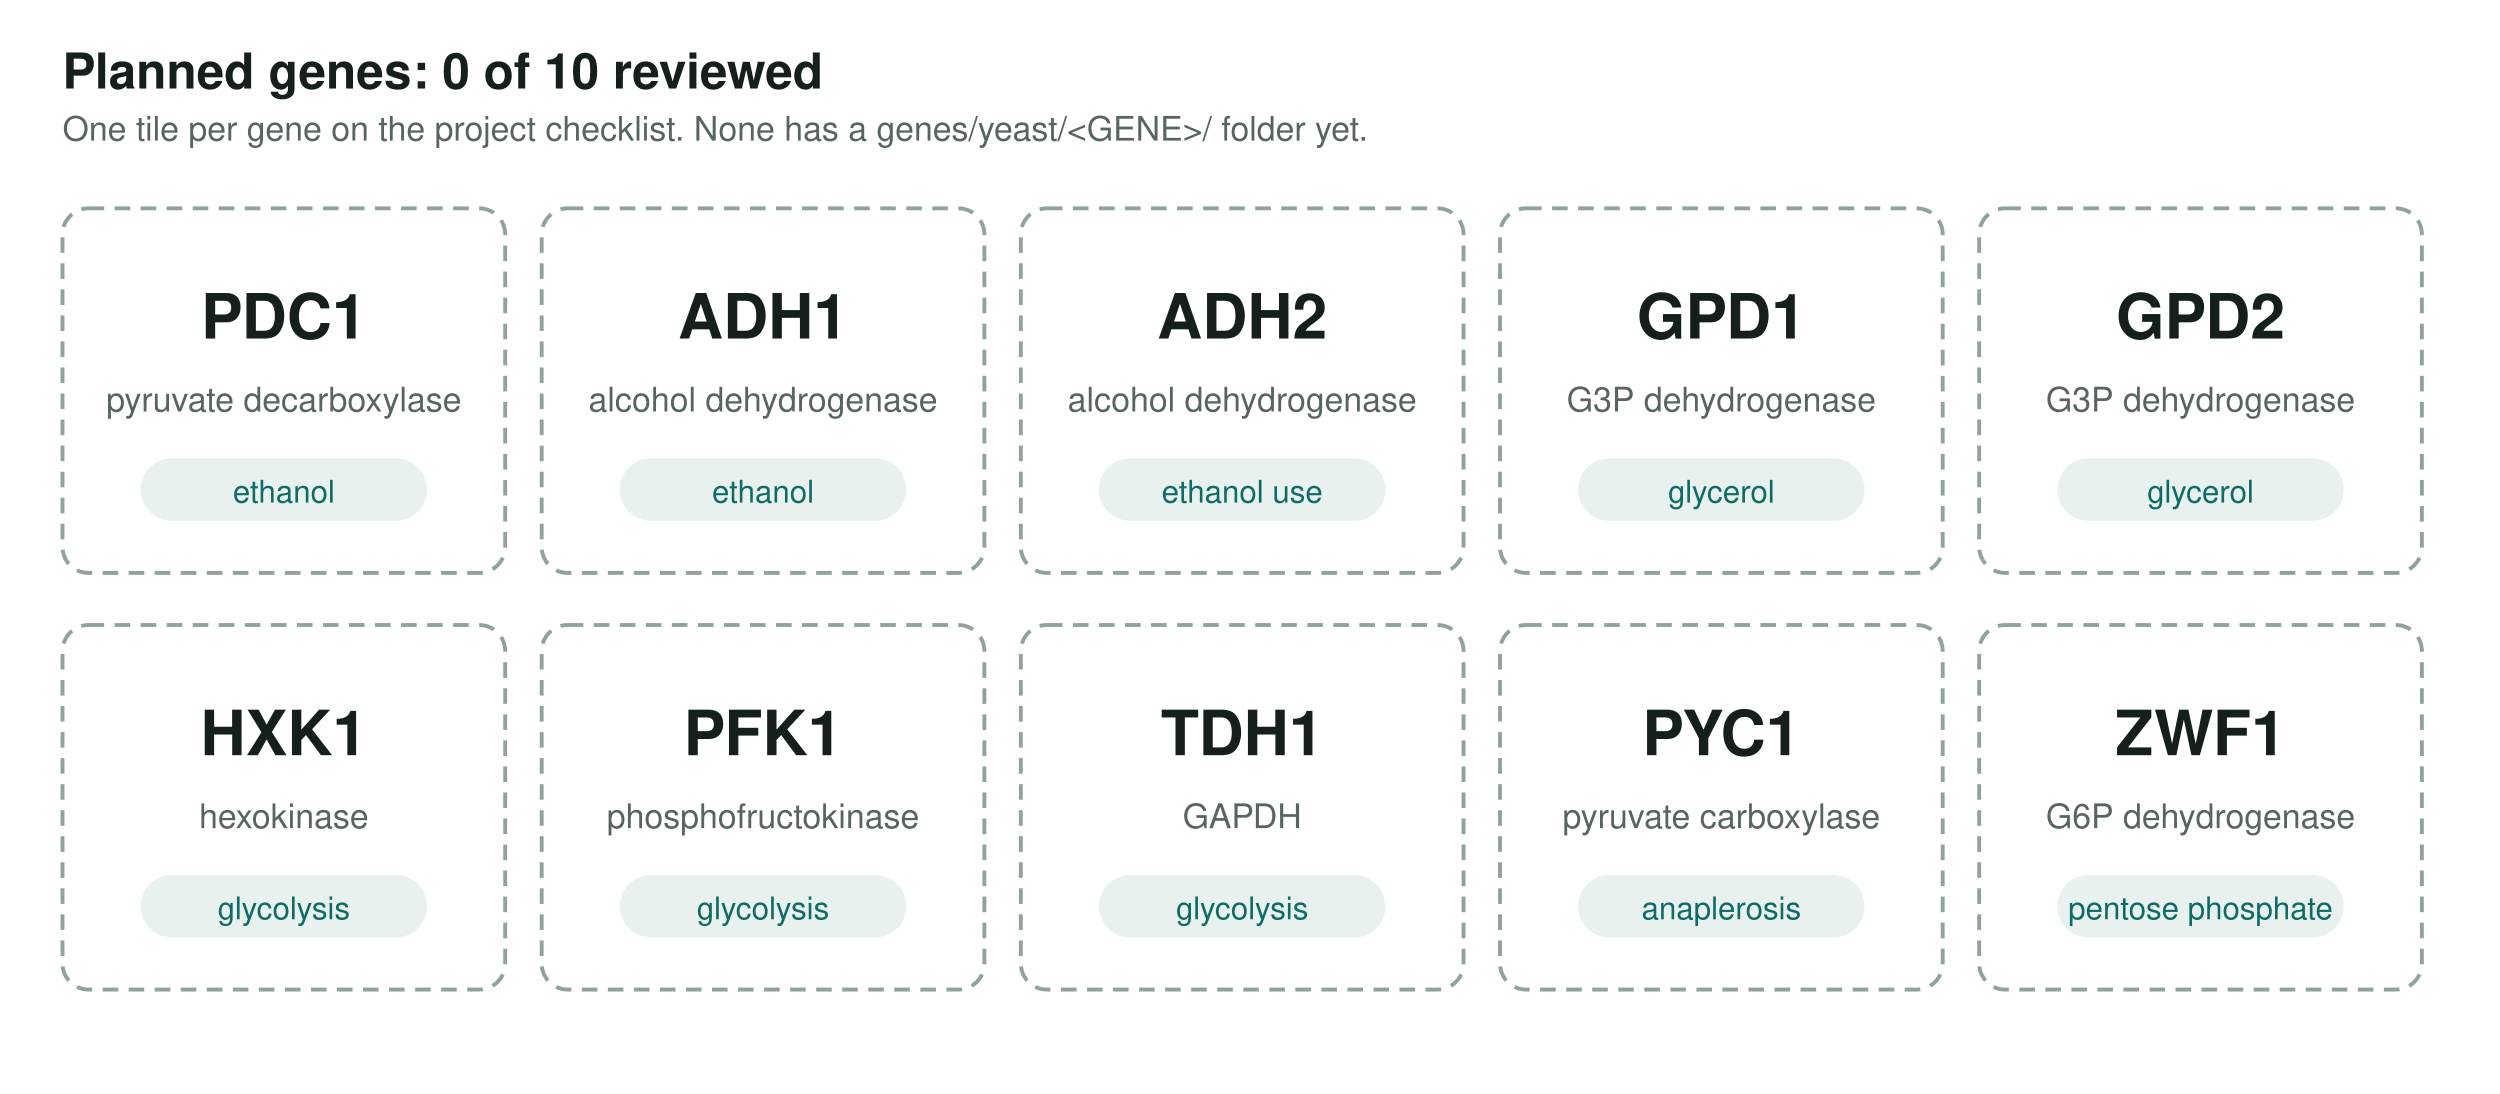
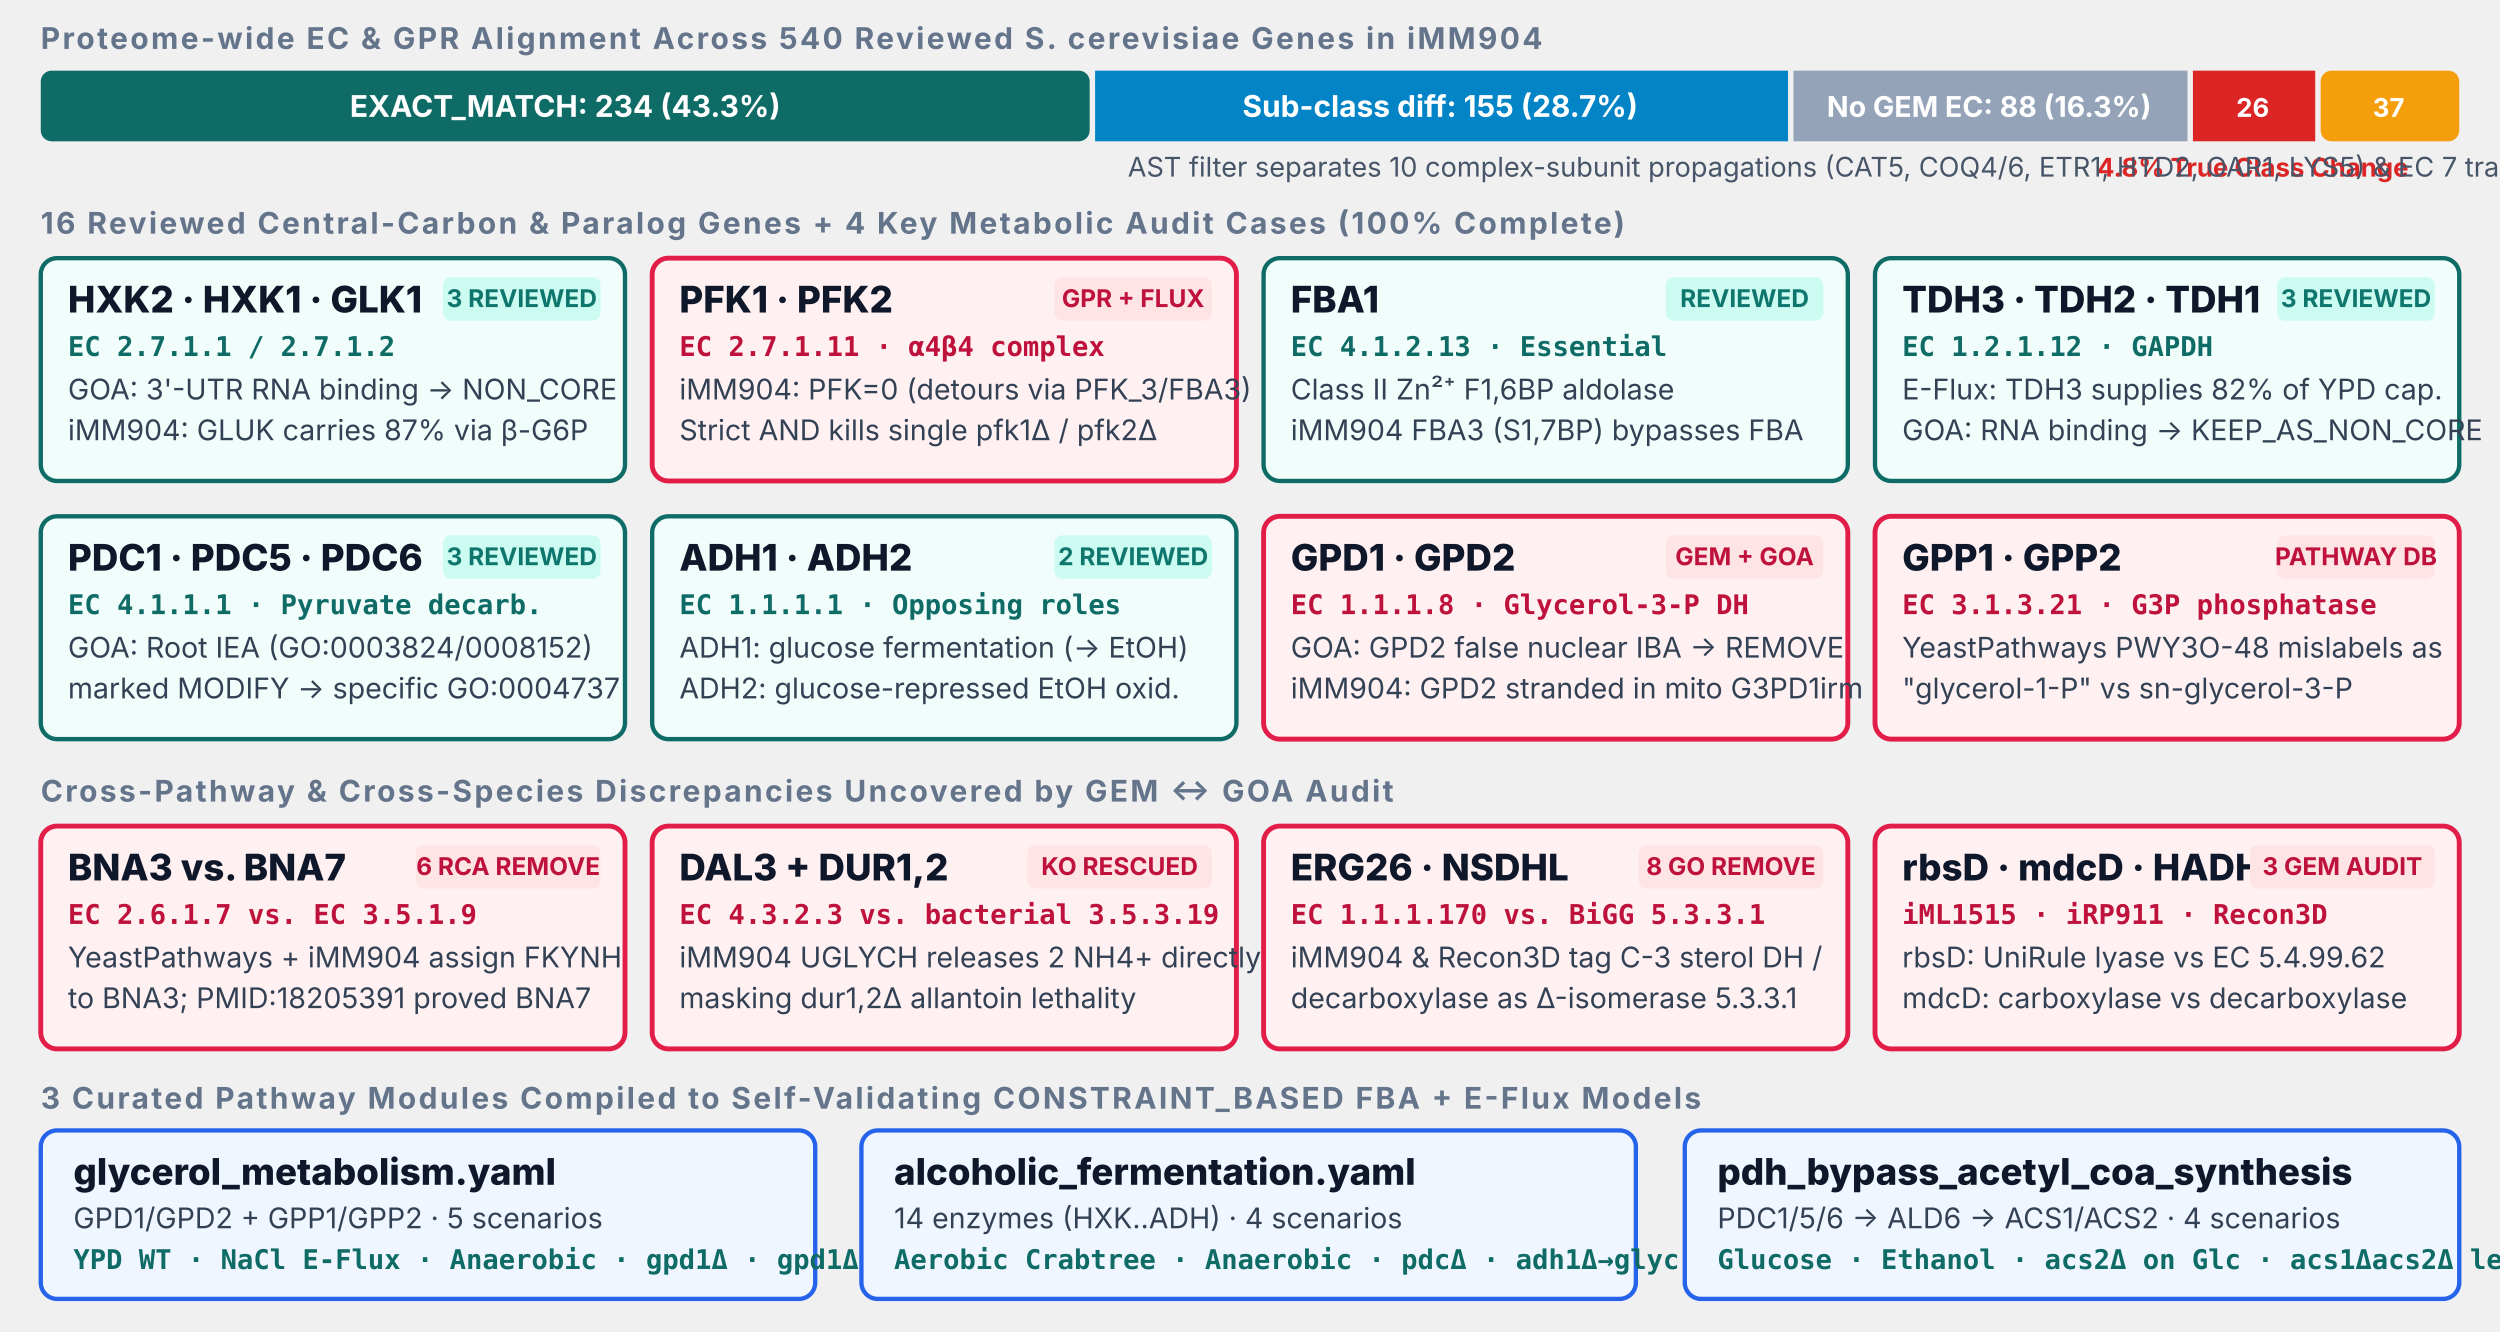
- <svg xmlns="http://www.w3.org/2000/svg" viewBox="0 0 960 420" width="960" height="420" font-family="Helvetica, Arial, sans-serif">
-   <rect width="960" height="420" fill="#ffffff" />
-   <text x="24" y="34" font-size="19" font-weight="bold" fill="#15201e">Planned genes: 0 of 10 reviewed</text>
-   <text x="24" y="54" font-size="13" fill="#56655f">One tile per gene on the project checklist. None has a genes/yeast/&lt;GENE&gt;/ folder yet.</text>
-   <rect x="24" y="80" width="170" height="140" rx="10" fill="#ffffff" stroke="#8fa39c" stroke-width="1.5" stroke-dasharray="6 4" />
-   <text x="109" y="130" font-size="24" font-weight="bold" text-anchor="middle" fill="#15201e">PDC1</text>
-   <text x="109" y="158" font-size="13" text-anchor="middle" fill="#56655f">pyruvate decarboxylase</text>
-   <rect x="54" y="176" width="110" height="24" rx="12" fill="#e8f1ee" />
-   <text x="109" y="193" font-size="12" text-anchor="middle" fill="#0e6b66">ethanol</text>
-   <rect x="208" y="80" width="170" height="140" rx="10" fill="#ffffff" stroke="#8fa39c" stroke-width="1.5" stroke-dasharray="6 4" />
-   <text x="293" y="130" font-size="24" font-weight="bold" text-anchor="middle" fill="#15201e">ADH1</text>
-   <text x="293" y="158" font-size="13" text-anchor="middle" fill="#56655f">alcohol dehydrogenase</text>
-   <rect x="238" y="176" width="110" height="24" rx="12" fill="#e8f1ee" />
-   <text x="293" y="193" font-size="12" text-anchor="middle" fill="#0e6b66">ethanol</text>
-   <rect x="392" y="80" width="170" height="140" rx="10" fill="#ffffff" stroke="#8fa39c" stroke-width="1.5" stroke-dasharray="6 4" />
-   <text x="477" y="130" font-size="24" font-weight="bold" text-anchor="middle" fill="#15201e">ADH2</text>
-   <text x="477" y="158" font-size="13" text-anchor="middle" fill="#56655f">alcohol dehydrogenase</text>
-   <rect x="422" y="176" width="110" height="24" rx="12" fill="#e8f1ee" />
-   <text x="477" y="193" font-size="12" text-anchor="middle" fill="#0e6b66">ethanol use</text>
-   <rect x="576" y="80" width="170" height="140" rx="10" fill="#ffffff" stroke="#8fa39c" stroke-width="1.5" stroke-dasharray="6 4" />
-   <text x="661" y="130" font-size="24" font-weight="bold" text-anchor="middle" fill="#15201e">GPD1</text>
-   <text x="661" y="158" font-size="13" text-anchor="middle" fill="#56655f">G3P dehydrogenase</text>
-   <rect x="606" y="176" width="110" height="24" rx="12" fill="#e8f1ee" />
-   <text x="661" y="193" font-size="12" text-anchor="middle" fill="#0e6b66">glycerol</text>
-   <rect x="760" y="80" width="170" height="140" rx="10" fill="#ffffff" stroke="#8fa39c" stroke-width="1.5" stroke-dasharray="6 4" />
-   <text x="845" y="130" font-size="24" font-weight="bold" text-anchor="middle" fill="#15201e">GPD2</text>
-   <text x="845" y="158" font-size="13" text-anchor="middle" fill="#56655f">G3P dehydrogenase</text>
-   <rect x="790" y="176" width="110" height="24" rx="12" fill="#e8f1ee" />
-   <text x="845" y="193" font-size="12" text-anchor="middle" fill="#0e6b66">glycerol</text>
-   <rect x="24" y="240" width="170" height="140" rx="10" fill="#ffffff" stroke="#8fa39c" stroke-width="1.5" stroke-dasharray="6 4" />
-   <text x="109" y="290" font-size="24" font-weight="bold" text-anchor="middle" fill="#15201e">HXK1</text>
-   <text x="109" y="318" font-size="13" text-anchor="middle" fill="#56655f">hexokinase</text>
-   <rect x="54" y="336" width="110" height="24" rx="12" fill="#e8f1ee" />
-   <text x="109" y="353" font-size="12" text-anchor="middle" fill="#0e6b66">glycolysis</text>
-   <rect x="208" y="240" width="170" height="140" rx="10" fill="#ffffff" stroke="#8fa39c" stroke-width="1.5" stroke-dasharray="6 4" />
-   <text x="293" y="290" font-size="24" font-weight="bold" text-anchor="middle" fill="#15201e">PFK1</text>
-   <text x="293" y="318" font-size="13" text-anchor="middle" fill="#56655f">phosphofructokinase</text>
-   <rect x="238" y="336" width="110" height="24" rx="12" fill="#e8f1ee" />
-   <text x="293" y="353" font-size="12" text-anchor="middle" fill="#0e6b66">glycolysis</text>
-   <rect x="392" y="240" width="170" height="140" rx="10" fill="#ffffff" stroke="#8fa39c" stroke-width="1.5" stroke-dasharray="6 4" />
-   <text x="477" y="290" font-size="24" font-weight="bold" text-anchor="middle" fill="#15201e">TDH1</text>
-   <text x="477" y="318" font-size="13" text-anchor="middle" fill="#56655f">GAPDH</text>
-   <rect x="422" y="336" width="110" height="24" rx="12" fill="#e8f1ee" />
-   <text x="477" y="353" font-size="12" text-anchor="middle" fill="#0e6b66">glycolysis</text>
-   <rect x="576" y="240" width="170" height="140" rx="10" fill="#ffffff" stroke="#8fa39c" stroke-width="1.5" stroke-dasharray="6 4" />
-   <text x="661" y="290" font-size="24" font-weight="bold" text-anchor="middle" fill="#15201e">PYC1</text>
-   <text x="661" y="318" font-size="13" text-anchor="middle" fill="#56655f">pyruvate carboxylase</text>
-   <rect x="606" y="336" width="110" height="24" rx="12" fill="#e8f1ee" />
-   <text x="661" y="353" font-size="12" text-anchor="middle" fill="#0e6b66">anaplerosis</text>
-   <rect x="760" y="240" width="170" height="140" rx="10" fill="#ffffff" stroke="#8fa39c" stroke-width="1.5" stroke-dasharray="6 4" />
-   <text x="845" y="290" font-size="24" font-weight="bold" text-anchor="middle" fill="#15201e">ZWF1</text>
-   <text x="845" y="318" font-size="13" text-anchor="middle" fill="#56655f">G6P dehydrogenase</text>
-   <rect x="790" y="336" width="110" height="24" rx="12" fill="#e8f1ee" />
-   <text x="845" y="353" font-size="12" text-anchor="middle" fill="#0e6b66">pentose phosphate</text>
+ <svg xmlns="http://www.w3.org/2000/svg" viewBox="0 0 920 490" font-family="-apple-system, BlinkMacSystemFont, 'Segoe UI', sans-serif">
+   <style>
+     .hdr { font-size: 11px; font-weight: 700; fill: #64748b; letter-spacing: 0.08em; text-transform: uppercase; }
+     .card-ok { fill: #f0fdfa; stroke: #0e6b66; stroke-width: 1.6; rx: 6; }
+     .card-fix { fill: #fff1f2; stroke: #e11d48; stroke-width: 1.8; rx: 6; }
+     .card-mod { fill: #eff6ff; stroke: #2563eb; stroke-width: 1.6; rx: 6; }
+     .sym { font-size: 13.5px; font-weight: 800; fill: #0f172a; }
+     .ec { font-size: 10px; fill: #0e6b66; font-family: 'SF Mono', Menlo, monospace; font-weight: 700; }
+     .ec-warn { font-size: 10px; fill: #be123c; font-family: 'SF Mono', Menlo, monospace; font-weight: 700; }
+     .role { font-size: 10.5px; fill: #334155; }
+     .tag-ok { fill: #ccfbf1; rx: 3; }
+     .tag-ok-txt { font-size: 9px; font-weight: 700; fill: #0f766e; text-anchor: middle; }
+     .tag-fix { fill: #ffe4e6; rx: 3; }
+     .tag-fix-txt { font-size: 9px; font-weight: 700; fill: #be123c; text-anchor: middle; }
+     .bar-lbl { font-size: 11px; font-weight: 600; fill: #1e293b; }
+     .bar-num { font-size: 11px; font-weight: 700; fill: #0f172a; font-family: 'SF Mono', Menlo, monospace; }
+   </style>
+   <text x="15" y="18" class="hdr">Proteome-wide EC &amp; GPR Alignment Across 540 Reviewed S. cerevisiae Genes in iMM904</text>
+   <g transform="translate(15, 26)">
+     <rect x="0" y="0" width="386" height="26" fill="#0e6b66" rx="4" />
+     <text x="193" y="17" font-size="11" font-weight="700" fill="#ffffff" text-anchor="middle">EXACT_MATCH: 234 (43.3%)</text>
+     <rect x="388" y="0" width="255" height="26" fill="#0284c7" />
+     <text x="515" y="17" font-size="11" font-weight="700" fill="#ffffff" text-anchor="middle">Sub-class diff: 155 (28.7%)</text>
+     <rect x="645" y="0" width="145" height="26" fill="#94a3b8" />
+     <text x="717" y="17" font-size="10.5" font-weight="700" fill="#ffffff" text-anchor="middle">No GEM EC: 88 (16.3%)</text>
+     <rect x="792" y="0" width="45" height="26" fill="#dc2626" />
+     <text x="814" y="17" font-size="9.5" font-weight="700" fill="#ffffff" text-anchor="middle">26</text>
+     <rect x="839" y="0" width="51" height="26" fill="#f59e0b" rx="4" />
+     <text x="864" y="17" font-size="9.5" font-weight="700" fill="#ffffff" text-anchor="middle">37</text>
+     <text x="814" y="39" font-size="9.5" font-weight="700" fill="#dc2626" text-anchor="middle">4.8% True Class Change</text>
+     <text x="400" y="39" font-size="10" fill="#475569">AST filter separates 10 complex-subunit propagations (CAT5, COQ4/6, ETR1, HTD2, OAR1, LYS5) &amp; EC 7 translocases from 26 true top-level EC conflicts</text>
+   </g>
+   <text x="15" y="86" class="hdr">16 Reviewed Central-Carbon &amp; Paralog Genes + 4 Key Metabolic Audit Cases (100% Complete)</text>
+   <g transform="translate(15, 95)">
+     <rect width="215" height="82" class="card-ok" />
+     <text x="10" y="20" class="sym">HXK2 · HXK1 · GLK1</text>
+     <rect x="148" y="7" width="58" height="16" class="tag-ok" />
+     <text x="177" y="18" class="tag-ok-txt">3 REVIEWED</text>
+     <text x="10" y="36" class="ec">EC 2.7.1.1 / 2.7.1.2</text>
+     <text x="10" y="52" class="role">GOA: 3'-UTR RNA binding → NON_CORE</text>
+     <text x="10" y="67" class="role">iMM904: GLUK carries 87% via β-G6P</text>
+   </g>
+   <g transform="translate(240, 95)">
+     <rect width="215" height="82" class="card-fix" />
+     <text x="10" y="20" class="sym">PFK1 · PFK2</text>
+     <rect x="148" y="7" width="58" height="16" class="tag-fix" />
+     <text x="177" y="18" class="tag-fix-txt">GPR + FLUX</text>
+     <text x="10" y="36" class="ec-warn">EC 2.7.1.11 · α4β4 complex</text>
+     <text x="10" y="52" class="role">iMM904: PFK=0 (detours via PFK_3/FBA3)</text>
+     <text x="10" y="67" class="role">Strict AND kills single pfk1Δ / pfk2Δ</text>
+   </g>
+   <g transform="translate(465, 95)">
+     <rect width="215" height="82" class="card-ok" />
+     <text x="10" y="20" class="sym">FBA1</text>
+     <rect x="148" y="7" width="58" height="16" class="tag-ok" />
+     <text x="177" y="18" class="tag-ok-txt">REVIEWED</text>
+     <text x="10" y="36" class="ec">EC 4.1.2.13 · Essential</text>
+     <text x="10" y="52" class="role">Class II Zn²⁺ F1,6BP aldolase</text>
+     <text x="10" y="67" class="role">iMM904 FBA3 (S1,7BP) bypasses FBA</text>
+   </g>
+   <g transform="translate(690, 95)">
+     <rect width="215" height="82" class="card-ok" />
+     <text x="10" y="20" class="sym">TDH3 · TDH2 · TDH1</text>
+     <rect x="148" y="7" width="58" height="16" class="tag-ok" />
+     <text x="177" y="18" class="tag-ok-txt">3 REVIEWED</text>
+     <text x="10" y="36" class="ec">EC 1.2.1.12 · GAPDH</text>
+     <text x="10" y="52" class="role">E-Flux: TDH3 supplies 82% of YPD cap.</text>
+     <text x="10" y="67" class="role">GOA: RNA binding → KEEP_AS_NON_CORE</text>
+   </g>
+   <g transform="translate(15, 190)">
+     <rect width="215" height="82" class="card-ok" />
+     <text x="10" y="20" class="sym">PDC1 · PDC5 · PDC6</text>
+     <rect x="148" y="7" width="58" height="16" class="tag-ok" />
+     <text x="177" y="18" class="tag-ok-txt">3 REVIEWED</text>
+     <text x="10" y="36" class="ec">EC 4.1.1.1 · Pyruvate decarb.</text>
+     <text x="10" y="52" class="role">GOA: Root IEA (GO:0003824/0008152)</text>
+     <text x="10" y="67" class="role">marked MODIFY → specific GO:0004737</text>
+   </g>
+   <g transform="translate(240, 190)">
+     <rect width="215" height="82" class="card-ok" />
+     <text x="10" y="20" class="sym">ADH1 · ADH2</text>
+     <rect x="148" y="7" width="58" height="16" class="tag-ok" />
+     <text x="177" y="18" class="tag-ok-txt">2 REVIEWED</text>
+     <text x="10" y="36" class="ec">EC 1.1.1.1 · Opposing roles</text>
+     <text x="10" y="52" class="role">ADH1: glucose fermentation (→ EtOH)</text>
+     <text x="10" y="67" class="role">ADH2: glucose-repressed EtOH oxid.</text>
+   </g>
+   <g transform="translate(465, 190)">
+     <rect width="215" height="82" class="card-fix" />
+     <text x="10" y="20" class="sym">GPD1 · GPD2</text>
+     <rect x="148" y="7" width="58" height="16" class="tag-fix" />
+     <text x="177" y="18" class="tag-fix-txt">GEM + GOA</text>
+     <text x="10" y="36" class="ec-warn">EC 1.1.1.8 · Glycerol-3-P DH</text>
+     <text x="10" y="52" class="role">GOA: GPD2 false nuclear IBA → REMOVE</text>
+     <text x="10" y="67" class="role">iMM904: GPD2 stranded in mito G3PD1irm</text>
+   </g>
+   <g transform="translate(690, 190)">
+     <rect width="215" height="82" class="card-fix" />
+     <text x="10" y="20" class="sym">GPP1 · GPP2</text>
+     <rect x="148" y="7" width="58" height="16" class="tag-fix" />
+     <text x="177" y="18" class="tag-fix-txt">PATHWAY DB</text>
+     <text x="10" y="36" class="ec-warn">EC 3.1.3.21 · G3P phosphatase</text>
+     <text x="10" y="52" class="role">YeastPathways PWY3O-48 mislabels as</text>
+     <text x="10" y="67" class="role">"glycerol-1-P" vs sn-glycerol-3-P</text>
+   </g>
+   <text x="15" y="295" class="hdr">Cross-Pathway &amp; Cross-Species Discrepancies Uncovered by GEM ↔ GOA Audit</text>
+   <g transform="translate(15, 304)">
+     <rect width="215" height="82" class="card-fix" />
+     <text x="10" y="20" class="sym">BNA3 vs. BNA7</text>
+     <rect x="138" y="7" width="68" height="16" class="tag-fix" />
+     <text x="172" y="18" class="tag-fix-txt">6 RCA REMOVE</text>
+     <text x="10" y="36" class="ec-warn">EC 2.6.1.7 vs. EC 3.5.1.9</text>
+     <text x="10" y="52" class="role">YeastPathways + iMM904 assign FKYNH</text>
+     <text x="10" y="67" class="role">to BNA3; PMID:18205391 proved BNA7</text>
+   </g>
+   <g transform="translate(240, 304)">
+     <rect width="215" height="82" class="card-fix" />
+     <text x="10" y="20" class="sym">DAL3 + DUR1,2</text>
+     <rect x="138" y="7" width="68" height="16" class="tag-fix" />
+     <text x="172" y="18" class="tag-fix-txt">KO RESCUED</text>
+     <text x="10" y="36" class="ec-warn">EC 4.3.2.3 vs. bacterial 3.5.3.19</text>
+     <text x="10" y="52" class="role">iMM904 UGLYCH releases 2 NH4+ directly,</text>
+     <text x="10" y="67" class="role">masking dur1,2Δ allantoin lethality</text>
+   </g>
+   <g transform="translate(465, 304)">
+     <rect width="215" height="82" class="card-fix" />
+     <text x="10" y="20" class="sym">ERG26 · NSDHL</text>
+     <rect x="138" y="7" width="68" height="16" class="tag-fix" />
+     <text x="172" y="18" class="tag-fix-txt">8 GO REMOVE</text>
+     <text x="10" y="36" class="ec-warn">EC 1.1.1.170 vs. BiGG 5.3.3.1</text>
+     <text x="10" y="52" class="role">iMM904 &amp; Recon3D tag C-3 sterol DH /</text>
+     <text x="10" y="67" class="role">decarboxylase as Δ-isomerase 5.3.3.1</text>
+   </g>
+   <g transform="translate(690, 304)">
+     <rect width="215" height="82" class="card-fix" />
+     <text x="10" y="20" class="sym">rbsD · mdcD · HADHB</text>
+     <rect x="138" y="7" width="68" height="16" class="tag-fix" />
+     <text x="172" y="18" class="tag-fix-txt">3 GEM AUDIT</text>
+     <text x="10" y="36" class="ec-warn">iML1515 · iRP911 · Recon3D</text>
+     <text x="10" y="52" class="role">rbsD: UniRule lyase vs EC 5.4.99.62</text>
+     <text x="10" y="67" class="role">mdcD: carboxylase vs decarboxylase</text>
+   </g>
+   <text x="15" y="408" class="hdr">3 Curated Pathway Modules Compiled to Self-Validating CONSTRAINT_BASED FBA + E-Flux Models</text>
+   <g transform="translate(15, 416)">
+     <rect width="285" height="62" class="card-mod" />
+     <text x="12" y="20" class="sym">glycerol_metabolism.yaml</text>
+     <text x="12" y="36" class="role">GPD1/GPD2 + GPP1/GPP2 · 5 scenarios</text>
+     <text x="12" y="51" class="ec">YPD WT · NaCl E-Flux · Anaerobic · gpd1Δ · gpd1Δgpd2Δ</text>
+   </g>
+   <g transform="translate(317, 416)">
+     <rect width="285" height="62" class="card-mod" />
+     <text x="12" y="20" class="sym">alcoholic_fermentation.yaml</text>
+     <text x="12" y="36" class="role">14 enzymes (HXK..ADH) · 4 scenarios</text>
+     <text x="12" y="51" class="ec">Aerobic Crabtree · Anaerobic · pdcΔ · adh1Δ→glyc</text>
+   </g>
+   <g transform="translate(620, 416)">
+     <rect width="285" height="62" class="card-mod" />
+     <text x="12" y="20" class="sym">pdh_bypass_acetyl_coa_synthesis</text>
+     <text x="12" y="36" class="role">PDC1/5/6 → ALD6 → ACS1/ACS2 · 4 scenarios</text>
+     <text x="12" y="51" class="ec">Glucose · Ethanol · acs2Δ on Glc · acs1Δacs2Δ lethal</text>
+   </g>
</svg>
